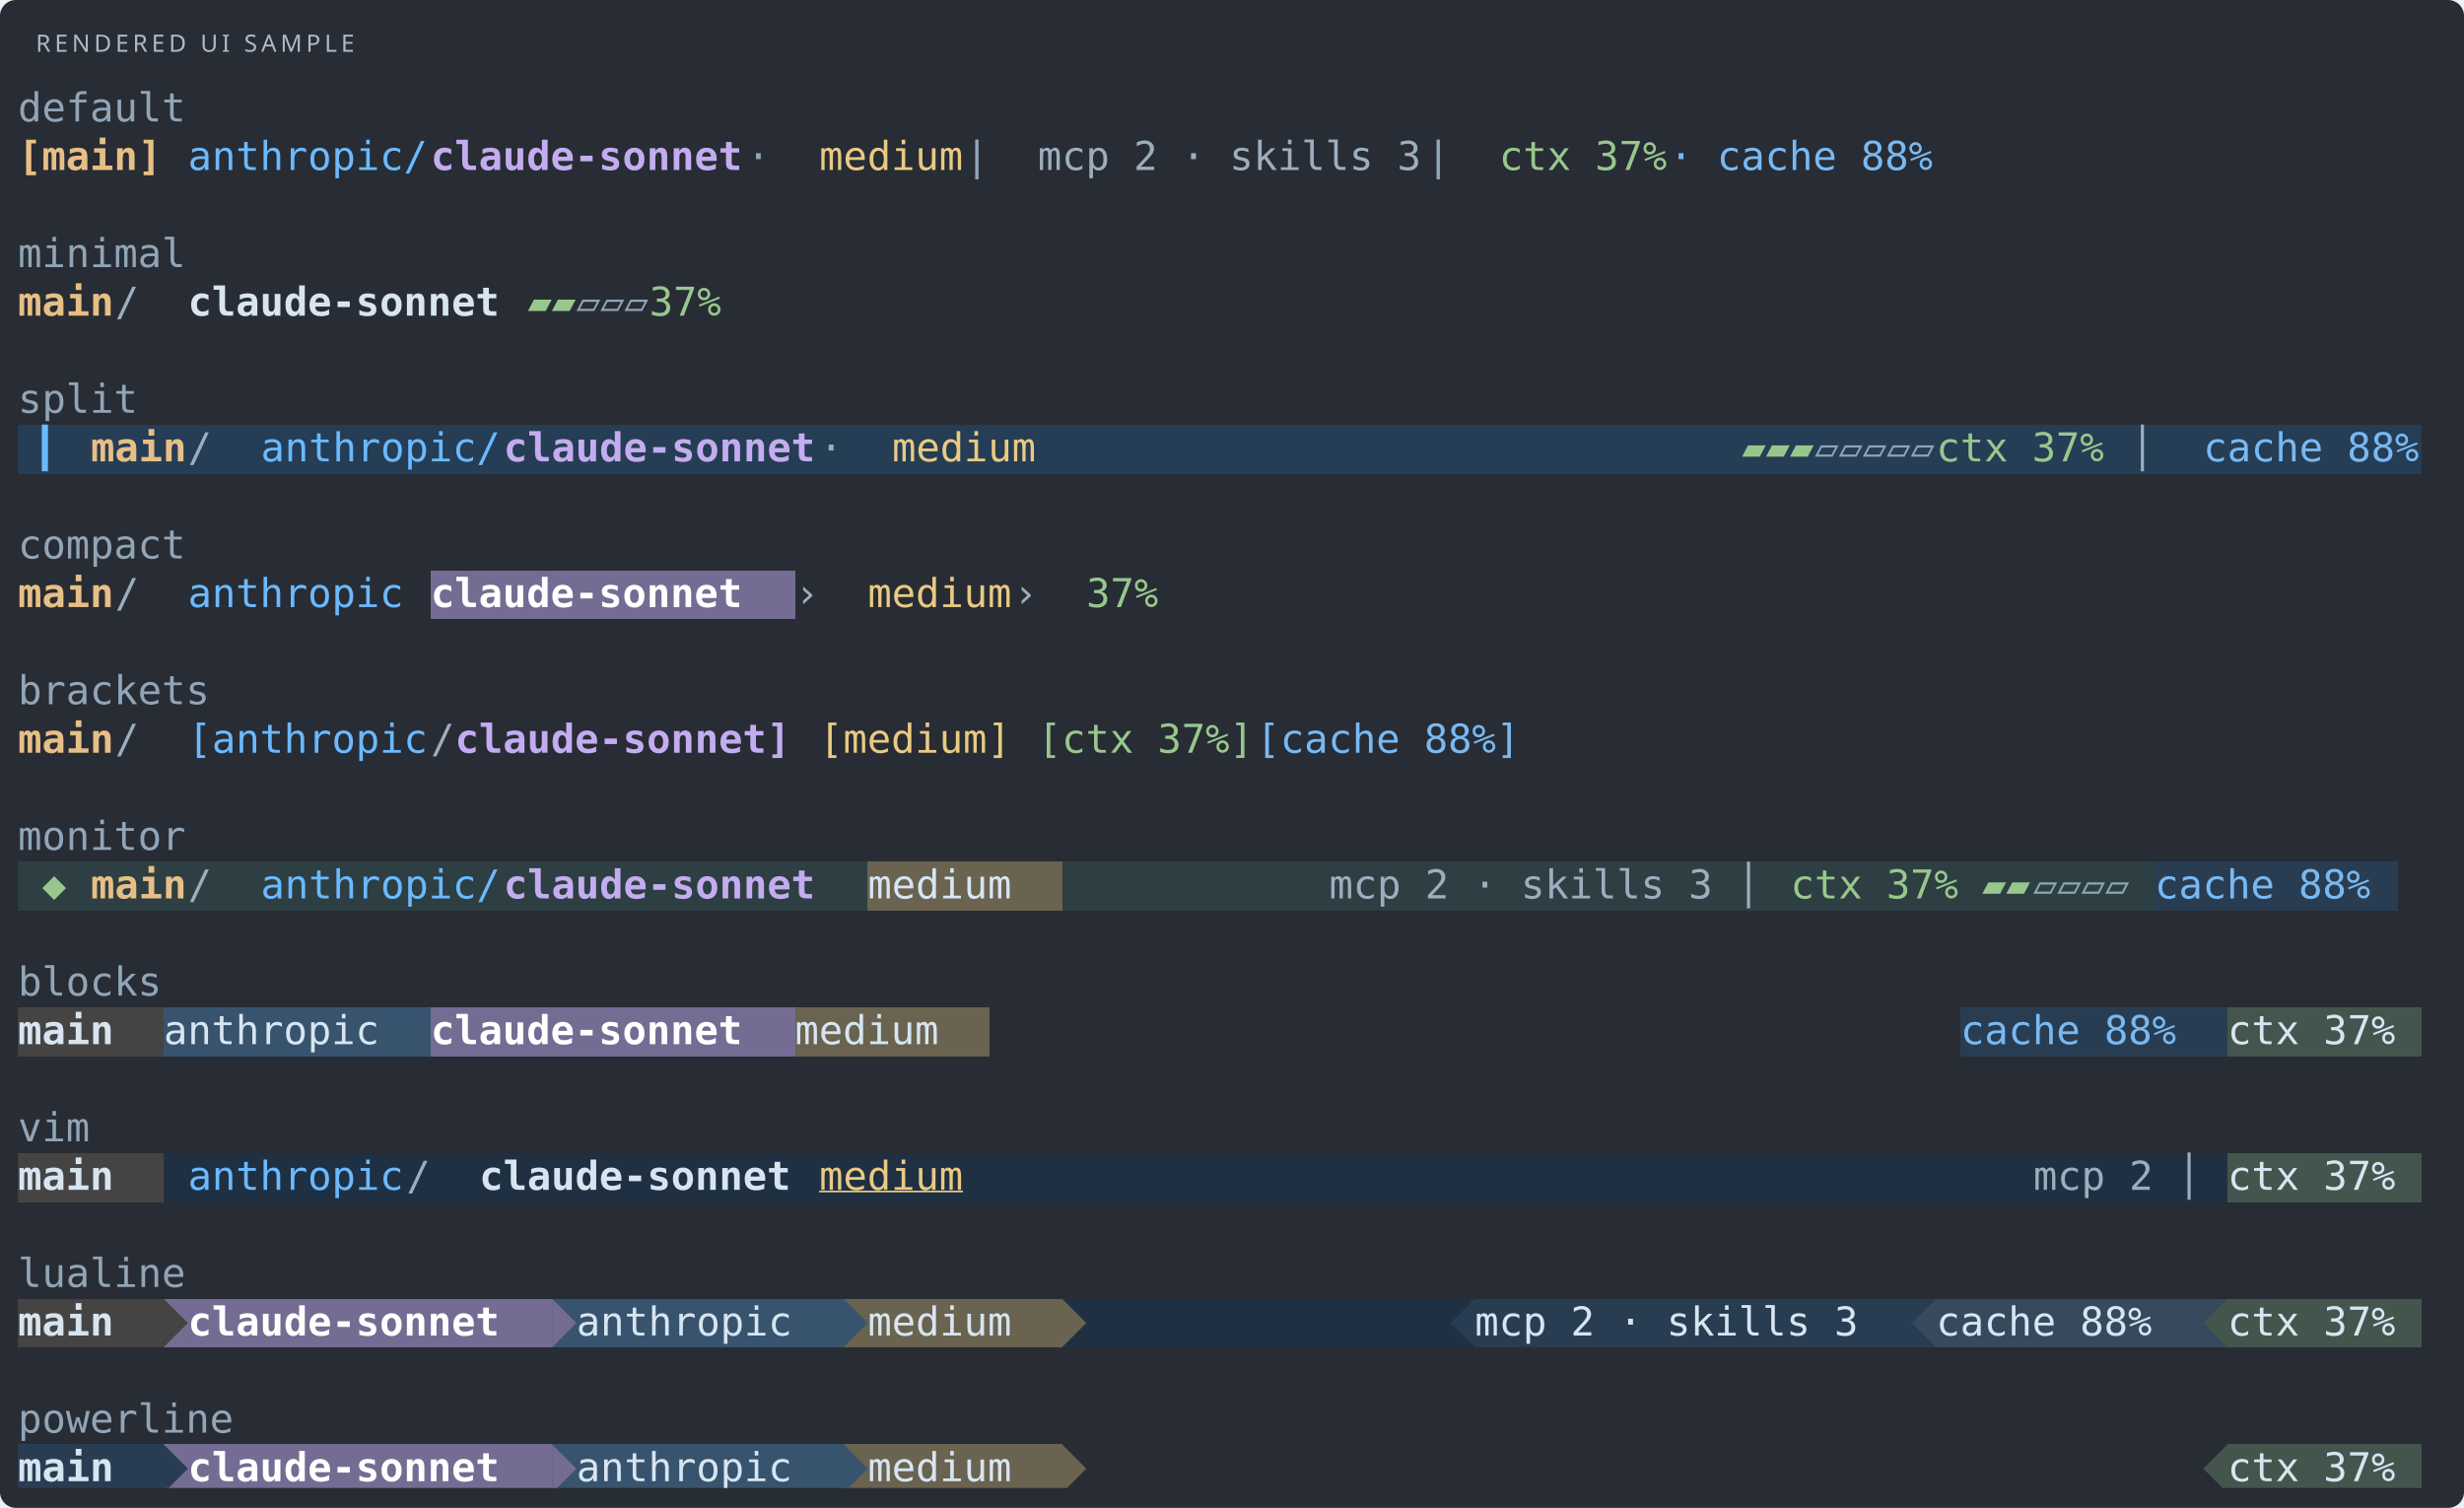
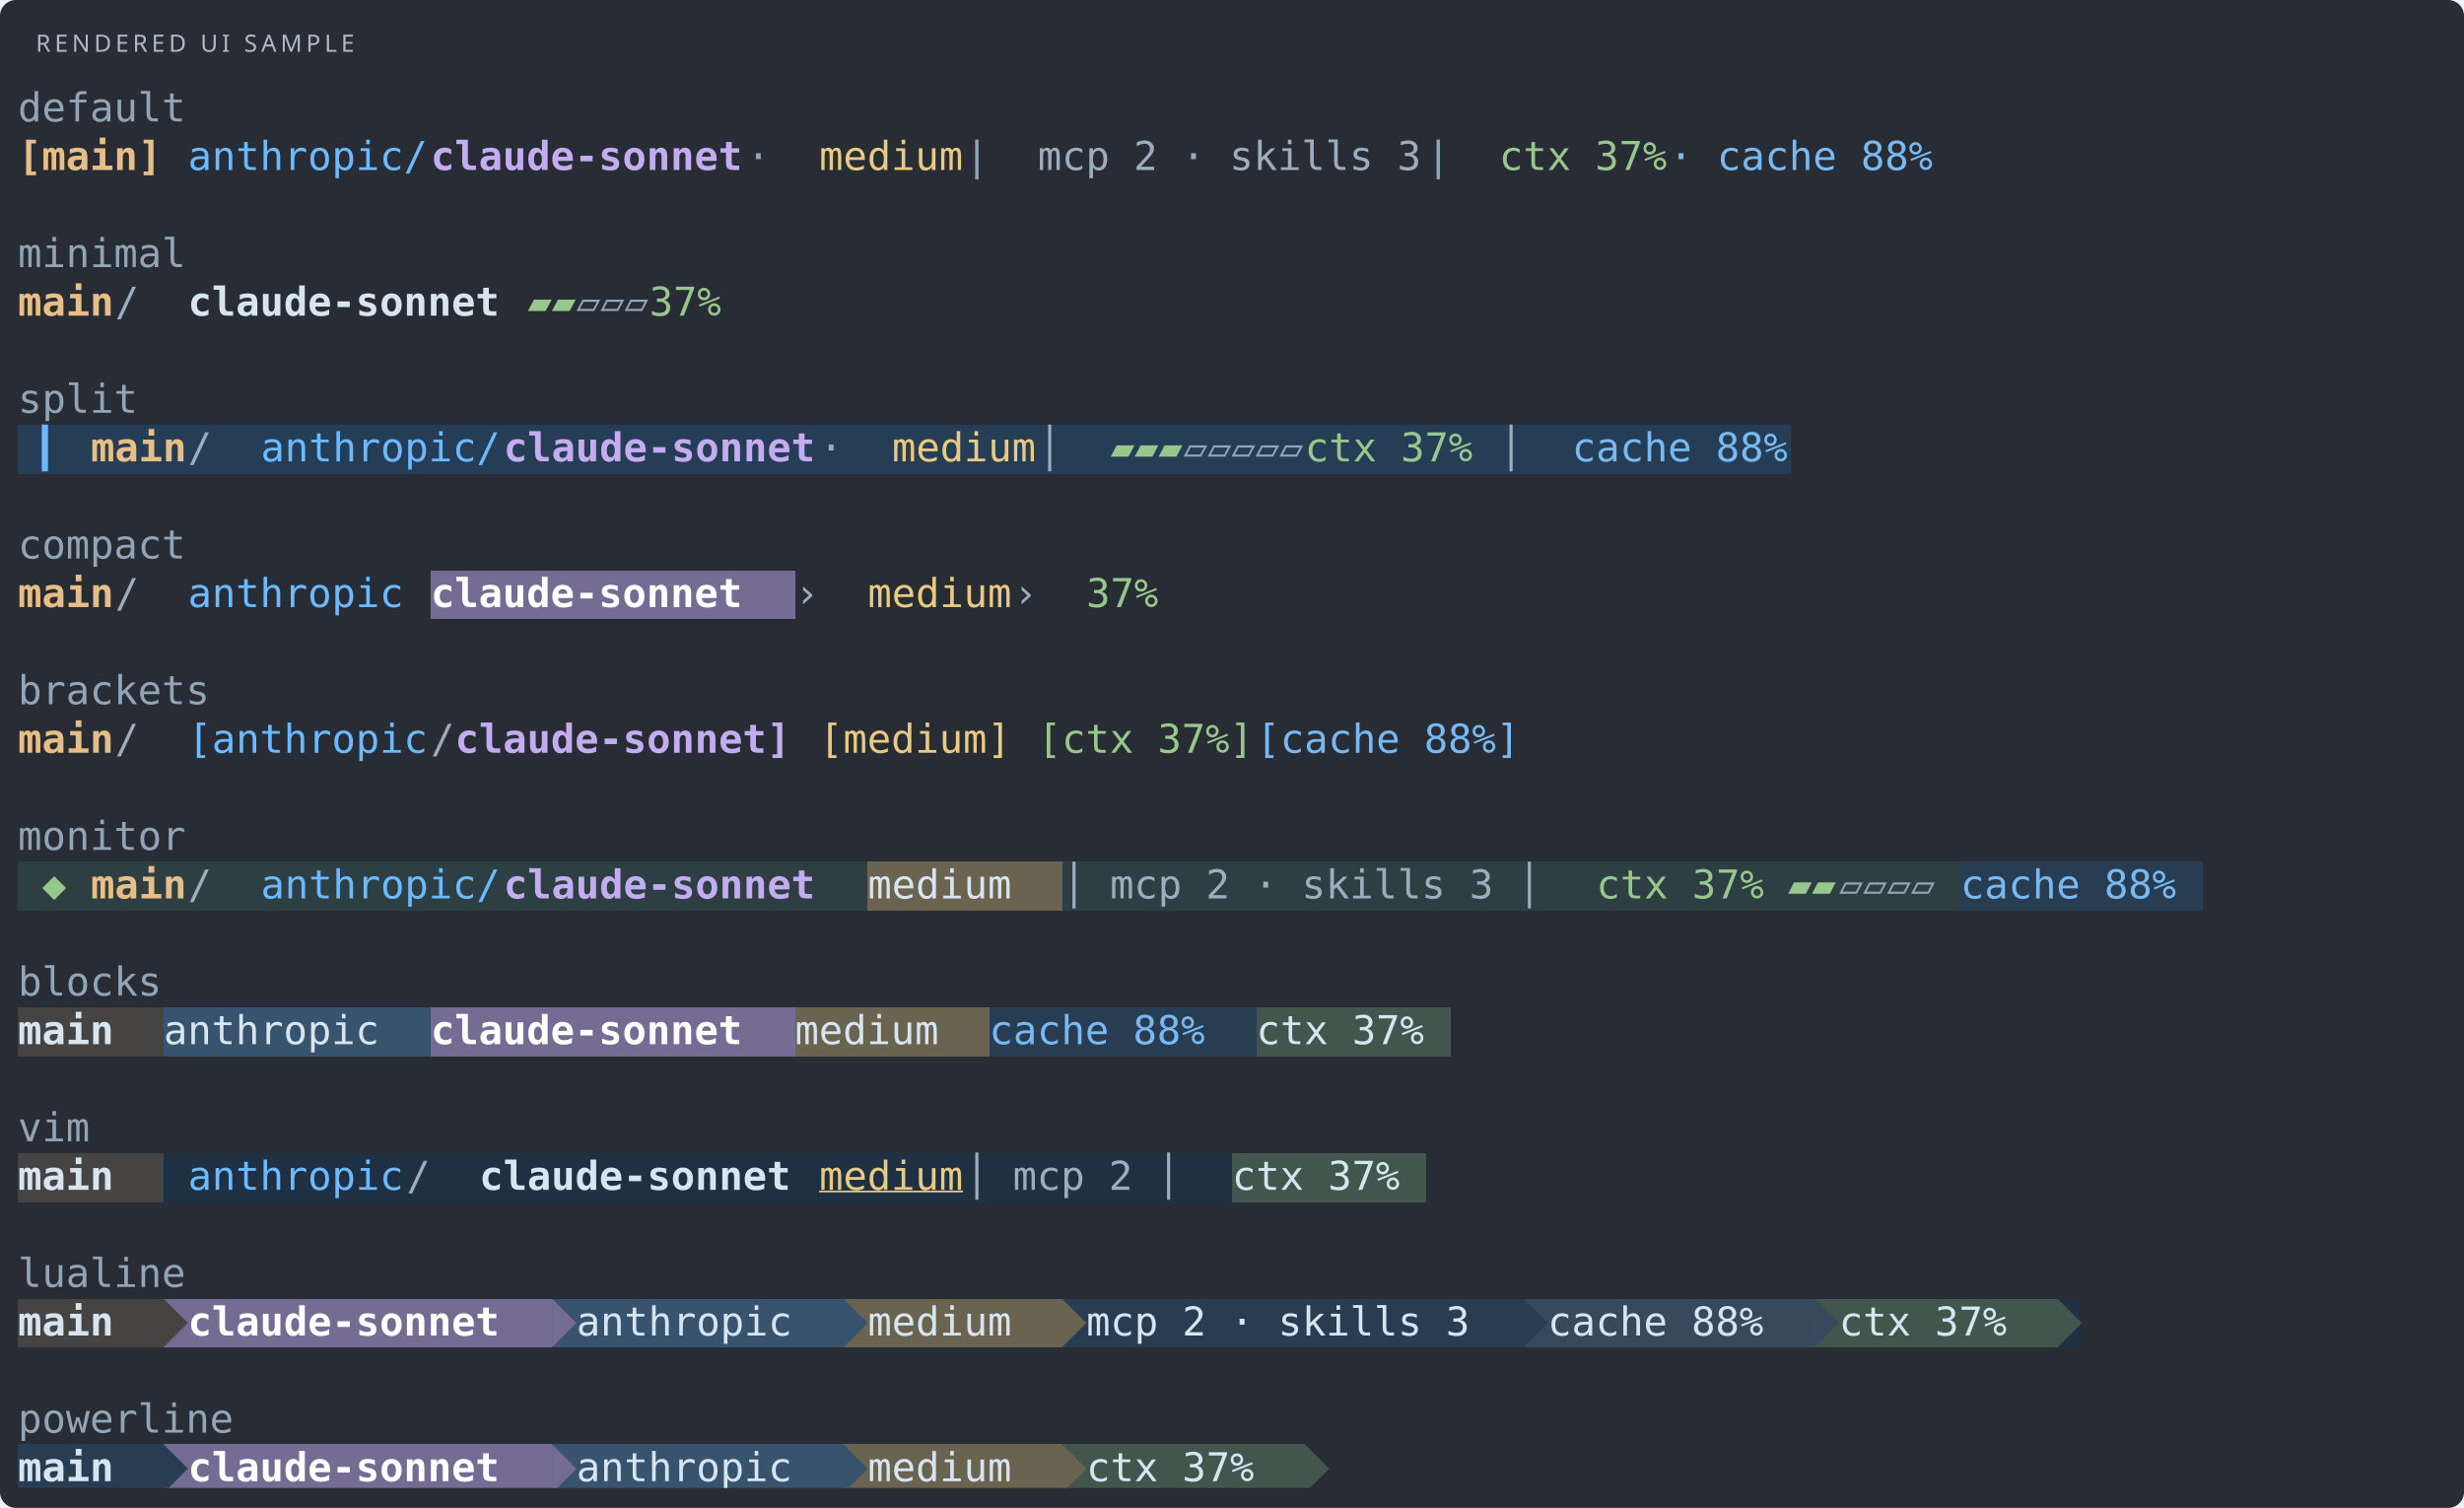
<svg xmlns="http://www.w3.org/2000/svg" viewBox="0 0 1238 757.6">
  <style>
.appearance-statusbars-matrix {font-family:monospace;font-size:20px;line-height:24.4px}
.appearance-statusbars-r1 { fill: #91a5b7 }
.appearance-statusbars-r2 { fill: #abb2bf }
.appearance-statusbars-r3 { fill: #e7bf86;font-weight: bold }
.appearance-statusbars-r4 { fill: #6bb9ff }
.appearance-statusbars-r5 { fill: #c4acf0;font-weight: bold }
.appearance-statusbars-r6 { fill: #e8ca83 }
.appearance-statusbars-r7 { fill: #9caebe }
.appearance-statusbars-r8 { fill: #98c78d }
.appearance-statusbars-r9 { fill: #79b9f2 }
.appearance-statusbars-r10 { fill: #d7e5f1;font-weight: bold }
.appearance-statusbars-r11 { fill: #d7e5f1 }
.appearance-statusbars-r12 { fill: #ffffff;font-weight: bold }
.appearance-statusbars-r13 { fill: #e8ca83;text-decoration: underline; }
.appearance-statusbars-r14 { fill: #454443 }
.appearance-statusbars-r15 { fill: #746c92 }
.appearance-statusbars-r16 { fill: #38536e }
.appearance-statusbars-r17 { fill: #696350 }
.appearance-statusbars-r18 { fill: #293d52 }
.appearance-statusbars-r19 { fill: #36495d }
.appearance-statusbars-r20 { fill: #43554d }
</style>
  <defs>
    <clipPath id="appearance-statusbars-clip-terminal">
      <rect width="1219.0" height="706.6" />
    </clipPath>
    <clipPath id="appearance-statusbars-line-0">
      <rect x="0" y="1.5" width="1220" height="24.65" />
    </clipPath>
    <clipPath id="appearance-statusbars-line-1">
      <rect x="0" y="25.9" width="1220" height="24.65" />
    </clipPath>
    <clipPath id="appearance-statusbars-line-2">
      <rect x="0" y="50.3" width="1220" height="24.65" />
    </clipPath>
    <clipPath id="appearance-statusbars-line-3">
      <rect x="0" y="74.7" width="1220" height="24.65" />
    </clipPath>
    <clipPath id="appearance-statusbars-line-4">
      <rect x="0" y="99.1" width="1220" height="24.65" />
    </clipPath>
    <clipPath id="appearance-statusbars-line-5">
      <rect x="0" y="123.5" width="1220" height="24.65" />
    </clipPath>
    <clipPath id="appearance-statusbars-line-6">
      <rect x="0" y="147.9" width="1220" height="24.65" />
    </clipPath>
    <clipPath id="appearance-statusbars-line-7">
      <rect x="0" y="172.3" width="1220" height="24.65" />
    </clipPath>
    <clipPath id="appearance-statusbars-line-8">
      <rect x="0" y="196.7" width="1220" height="24.65" />
    </clipPath>
    <clipPath id="appearance-statusbars-line-9">
      <rect x="0" y="221.1" width="1220" height="24.65" />
    </clipPath>
    <clipPath id="appearance-statusbars-line-10">
      <rect x="0" y="245.5" width="1220" height="24.65" />
    </clipPath>
    <clipPath id="appearance-statusbars-line-11">
      <rect x="0" y="269.9" width="1220" height="24.65" />
    </clipPath>
    <clipPath id="appearance-statusbars-line-12">
      <rect x="0" y="294.3" width="1220" height="24.65" />
    </clipPath>
    <clipPath id="appearance-statusbars-line-13">
      <rect x="0" y="318.7" width="1220" height="24.65" />
    </clipPath>
    <clipPath id="appearance-statusbars-line-14">
      <rect x="0" y="343.1" width="1220" height="24.65" />
    </clipPath>
    <clipPath id="appearance-statusbars-line-15">
      <rect x="0" y="367.5" width="1220" height="24.65" />
    </clipPath>
    <clipPath id="appearance-statusbars-line-16">
      <rect x="0" y="391.9" width="1220" height="24.65" />
    </clipPath>
    <clipPath id="appearance-statusbars-line-17">
      <rect x="0" y="416.3" width="1220" height="24.65" />
    </clipPath>
    <clipPath id="appearance-statusbars-line-18">
      <rect x="0" y="440.7" width="1220" height="24.65" />
    </clipPath>
    <clipPath id="appearance-statusbars-line-19">
      <rect x="0" y="465.1" width="1220" height="24.65" />
    </clipPath>
    <clipPath id="appearance-statusbars-line-20">
      <rect x="0" y="489.5" width="1220" height="24.65" />
    </clipPath>
    <clipPath id="appearance-statusbars-line-21">
      <rect x="0" y="513.9" width="1220" height="24.65" />
    </clipPath>
    <clipPath id="appearance-statusbars-line-22">
      <rect x="0" y="538.3" width="1220" height="24.65" />
    </clipPath>
    <clipPath id="appearance-statusbars-line-23">
      <rect x="0" y="562.7" width="1220" height="24.65" />
    </clipPath>
    <clipPath id="appearance-statusbars-line-24">
      <rect x="0" y="587.1" width="1220" height="24.65" />
    </clipPath>
    <clipPath id="appearance-statusbars-line-25">
      <rect x="0" y="611.5" width="1220" height="24.65" />
    </clipPath>
    <clipPath id="appearance-statusbars-line-26">
      <rect x="0" y="635.9" width="1220" height="24.65" />
    </clipPath>
    <clipPath id="appearance-statusbars-line-27">
      <rect x="0" y="660.3" width="1220" height="24.65" />
    </clipPath>
  </defs>
  <rect width="1238" height="757.6" rx="8" fill="#282c34" />
  <text x="18" y="26" fill="#aebac9" font-family="sans-serif" font-size="12" letter-spacing="2">RENDERED UI SAMPLE</text>
  <g transform="translate(9, 41)" clip-path="url(#appearance-statusbars-clip-terminal)">
    <rect fill="#253d55" x="0" y="172.3" width="12.2" height="24.65" shape-rendering="crispEdges" />
    <rect fill="#253d55" x="12.2" y="172.3" width="24.4" height="24.65" shape-rendering="crispEdges" />
    <rect fill="#253d55" x="36.6" y="172.3" width="48.8" height="24.65" shape-rendering="crispEdges" />
    <rect fill="#253d55" x="85.4" y="172.3" width="36.6" height="24.65" shape-rendering="crispEdges" />
    <rect fill="#253d55" x="122" y="172.3" width="122" height="24.65" shape-rendering="crispEdges" />
    <rect fill="#253d55" x="244" y="172.3" width="158.6" height="24.65" shape-rendering="crispEdges" />
    <rect fill="#253d55" x="402.6" y="172.3" width="36.6" height="24.65" shape-rendering="crispEdges" />
    <rect fill="#253d55" x="439.2" y="172.3" width="73.2" height="24.65" shape-rendering="crispEdges" />
-     <rect fill="#253d55" x="512.4" y="172.3" width="353.8" height="24.65" shape-rendering="crispEdges" />
-     <rect fill="#253d55" x="866.2" y="172.3" width="36.6" height="24.65" shape-rendering="crispEdges" />
-     <rect fill="#253d55" x="902.8" y="172.3" width="61" height="24.65" shape-rendering="crispEdges" />
-     <rect fill="#253d55" x="963.8" y="172.3" width="97.6" height="24.65" shape-rendering="crispEdges" />
-     <rect fill="#253d55" x="1061.4" y="172.3" width="36.6" height="24.65" shape-rendering="crispEdges" />
-     <rect fill="#253d55" x="1098" y="172.3" width="109.8" height="24.65" shape-rendering="crispEdges" />
+     <rect fill="#253d55" x="512.4" y="172.3" width="36.6" height="24.65" shape-rendering="crispEdges" />
+     <rect fill="#253d55" x="549" y="172.3" width="36.6" height="24.65" shape-rendering="crispEdges" />
+     <rect fill="#253d55" x="585.6" y="172.3" width="61" height="24.65" shape-rendering="crispEdges" />
+     <rect fill="#253d55" x="646.6" y="172.3" width="97.6" height="24.65" shape-rendering="crispEdges" />
+     <rect fill="#253d55" x="744.2" y="172.3" width="36.6" height="24.65" shape-rendering="crispEdges" />
+     <rect fill="#253d55" x="780.8" y="172.3" width="109.8" height="24.65" shape-rendering="crispEdges" />
    <rect fill="#746c92" x="207.4" y="245.5" width="183" height="24.65" shape-rendering="crispEdges" />
    <rect fill="#2d3f42" x="0" y="391.9" width="12.2" height="24.65" shape-rendering="crispEdges" />
    <rect fill="#2d3f42" x="12.2" y="391.9" width="24.4" height="24.65" shape-rendering="crispEdges" />
    <rect fill="#2d3f42" x="36.6" y="391.9" width="48.8" height="24.65" shape-rendering="crispEdges" />
    <rect fill="#2d3f42" x="85.4" y="391.9" width="36.6" height="24.65" shape-rendering="crispEdges" />
    <rect fill="#2d3f42" x="122" y="391.9" width="122" height="24.65" shape-rendering="crispEdges" />
    <rect fill="#2d3f42" x="244" y="391.9" width="158.6" height="24.65" shape-rendering="crispEdges" />
    <rect fill="#2d3f42" x="402.6" y="391.9" width="24.4" height="24.65" shape-rendering="crispEdges" />
    <rect fill="#696350" x="427" y="391.9" width="97.6" height="24.65" shape-rendering="crispEdges" />
-     <rect fill="#2d3f42" x="524.6" y="391.9" width="134.2" height="24.65" shape-rendering="crispEdges" />
-     <rect fill="#2d3f42" x="658.8" y="391.9" width="231.8" height="24.65" shape-rendering="crispEdges" />
-     <rect fill="#2d3f42" x="890.6" y="391.9" width="122" height="24.65" shape-rendering="crispEdges" />
-     <rect fill="#2d3f42" x="1012.6" y="391.9" width="48.8" height="24.65" shape-rendering="crispEdges" />
-     <rect fill="#2d3f42" x="1061.4" y="391.9" width="12.2" height="24.65" shape-rendering="crispEdges" />
-     <rect fill="#293d52" x="1073.6" y="391.9" width="122" height="24.65" shape-rendering="crispEdges" />
+     <rect fill="#2d3f42" x="524.6" y="391.9" width="268.4" height="24.65" shape-rendering="crispEdges" />
+     <rect fill="#2d3f42" x="793" y="391.9" width="122" height="24.65" shape-rendering="crispEdges" />
+     <rect fill="#2d3f42" x="915" y="391.9" width="48.8" height="24.65" shape-rendering="crispEdges" />
+     <rect fill="#2d3f42" x="963.8" y="391.9" width="12.2" height="24.65" shape-rendering="crispEdges" />
+     <rect fill="#293d52" x="976" y="391.9" width="122" height="24.65" shape-rendering="crispEdges" />
    <rect fill="#454443" x="0" y="465.1" width="73.2" height="24.65" shape-rendering="crispEdges" />
    <rect fill="#38536e" x="73.2" y="465.1" width="134.2" height="24.65" shape-rendering="crispEdges" />
    <rect fill="#746c92" x="207.4" y="465.1" width="183" height="24.65" shape-rendering="crispEdges" />
    <rect fill="#696350" x="390.4" y="465.1" width="97.6" height="24.65" shape-rendering="crispEdges" />
-     <rect fill="#293d52" x="976" y="465.1" width="134.2" height="24.65" shape-rendering="crispEdges" />
-     <rect fill="#43554d" x="1110.2" y="465.1" width="97.6" height="24.65" shape-rendering="crispEdges" />
+     <rect fill="#293d52" x="488" y="465.1" width="134.2" height="24.65" shape-rendering="crispEdges" />
+     <rect fill="#43554d" x="622.2" y="465.1" width="97.6" height="24.65" shape-rendering="crispEdges" />
    <rect fill="#454443" x="0" y="538.3" width="73.2" height="24.65" shape-rendering="crispEdges" />
    <rect fill="#1f3042" x="73.2" y="538.3" width="12.2" height="24.65" shape-rendering="crispEdges" />
    <rect fill="#1f3042" x="85.4" y="538.3" width="109.8" height="24.65" shape-rendering="crispEdges" />
    <rect fill="#1f3042" x="195.2" y="538.3" width="36.6" height="24.65" shape-rendering="crispEdges" />
    <rect fill="#1f3042" x="231.8" y="538.3" width="158.6" height="24.65" shape-rendering="crispEdges" />
    <rect fill="#1f3042" x="390.4" y="538.3" width="12.2" height="24.65" shape-rendering="crispEdges" />
    <rect fill="#1f3042" x="402.6" y="538.3" width="73.2" height="24.65" shape-rendering="crispEdges" />
-     <rect fill="#1f3042" x="475.8" y="538.3" width="536.8" height="24.65" shape-rendering="crispEdges" />
-     <rect fill="#1f3042" x="1012.6" y="538.3" width="97.6" height="24.65" shape-rendering="crispEdges" />
-     <rect fill="#43554d" x="1110.2" y="538.3" width="97.6" height="24.65" shape-rendering="crispEdges" />
+     <rect fill="#1f3042" x="475.8" y="538.3" width="134.2" height="24.65" shape-rendering="crispEdges" />
+     <rect fill="#43554d" x="610" y="538.3" width="97.6" height="24.65" shape-rendering="crispEdges" />
    <rect fill="#454443" x="0" y="611.5" width="73.2" height="24.65" shape-rendering="crispEdges" />
    <rect fill="#746c92" x="73.2" y="611.5" width="12.2" height="24.65" shape-rendering="crispEdges" />
    <rect fill="#746c92" x="85.4" y="611.5" width="183" height="24.65" shape-rendering="crispEdges" />
    <rect fill="#38536e" x="268.4" y="611.5" width="12.2" height="24.65" shape-rendering="crispEdges" />
    <rect fill="#38536e" x="280.6" y="611.5" width="134.2" height="24.65" shape-rendering="crispEdges" />
    <rect fill="#696350" x="414.8" y="611.5" width="12.2" height="24.65" shape-rendering="crispEdges" />
    <rect fill="#696350" x="427" y="611.5" width="97.6" height="24.65" shape-rendering="crispEdges" />
-     <rect fill="#1f3042" x="524.6" y="611.5" width="12.2" height="24.65" shape-rendering="crispEdges" />
-     <rect fill="#1f3042" x="536.8" y="611.5" width="183" height="24.65" shape-rendering="crispEdges" />
-     <rect fill="#1f3042" x="719.8" y="611.5" width="12.2" height="24.65" shape-rendering="crispEdges" />
-     <rect fill="#293d52" x="732" y="611.5" width="219.6" height="24.65" shape-rendering="crispEdges" />
-     <rect fill="#293d52" x="951.6" y="611.5" width="12.2" height="24.65" shape-rendering="crispEdges" />
-     <rect fill="#36495d" x="963.8" y="611.5" width="134.2" height="24.65" shape-rendering="crispEdges" />
-     <rect fill="#36495d" x="1098" y="611.5" width="12.2" height="24.65" shape-rendering="crispEdges" />
-     <rect fill="#43554d" x="1110.2" y="611.5" width="97.6" height="24.65" shape-rendering="crispEdges" />
+     <rect fill="#293d52" x="524.6" y="611.5" width="12.2" height="24.65" shape-rendering="crispEdges" />
+     <rect fill="#293d52" x="536.8" y="611.5" width="219.6" height="24.65" shape-rendering="crispEdges" />
+     <rect fill="#36495d" x="756.4" y="611.5" width="12.2" height="24.65" shape-rendering="crispEdges" />
+     <rect fill="#36495d" x="768.6" y="611.5" width="134.2" height="24.65" shape-rendering="crispEdges" />
+     <rect fill="#43554d" x="902.8" y="611.5" width="12.2" height="24.65" shape-rendering="crispEdges" />
+     <rect fill="#43554d" x="915" y="611.5" width="109.8" height="24.65" shape-rendering="crispEdges" />
+     <rect fill="#1f3042" x="1024.8" y="611.5" width="12.2" height="24.65" shape-rendering="crispEdges" />
    <rect fill="#293d52" x="0" y="684.7" width="73.2" height="24.65" shape-rendering="crispEdges" />
    <rect fill="#746c92" x="73.2" y="684.7" width="12.2" height="24.65" shape-rendering="crispEdges" />
    <rect fill="#746c92" x="85.4" y="684.7" width="183" height="24.65" shape-rendering="crispEdges" />
    <rect fill="#38536e" x="268.4" y="684.7" width="12.2" height="24.65" shape-rendering="crispEdges" />
    <rect fill="#38536e" x="280.6" y="684.7" width="134.2" height="24.65" shape-rendering="crispEdges" />
    <rect fill="#696350" x="414.8" y="684.7" width="12.2" height="24.65" shape-rendering="crispEdges" />
    <rect fill="#696350" x="427" y="684.7" width="97.6" height="24.65" shape-rendering="crispEdges" />
-     <rect fill="#43554d" x="1110.2" y="684.7" width="97.6" height="24.65" shape-rendering="crispEdges" />
+     <rect fill="#43554d" x="524.6" y="684.7" width="12.2" height="24.65" shape-rendering="crispEdges" />
+     <rect fill="#43554d" x="536.8" y="684.7" width="109.8" height="24.65" shape-rendering="crispEdges" />
    <g class="appearance-statusbars-matrix">
      <text class="appearance-statusbars-r1" x="0" y="20" textLength="85.4" clip-path="url(#appearance-statusbars-line-0)">default</text>
      <text class="appearance-statusbars-r2" x="1220" y="20" textLength="12.2" clip-path="url(#appearance-statusbars-line-0)">
</text>
      <text class="appearance-statusbars-r3" x="0" y="44.4" textLength="85.4" clip-path="url(#appearance-statusbars-line-1)">[main] </text>
      <text class="appearance-statusbars-r4" x="85.4" y="44.4" textLength="122" clip-path="url(#appearance-statusbars-line-1)">anthropic/</text>
      <text class="appearance-statusbars-r5" x="207.4" y="44.4" textLength="158.6" clip-path="url(#appearance-statusbars-line-1)">claude-sonnet</text>
      <text class="appearance-statusbars-r1" x="366" y="44.4" textLength="36.6" clip-path="url(#appearance-statusbars-line-1)"> · </text>
      <text class="appearance-statusbars-r6" x="402.6" y="44.4" textLength="73.2" clip-path="url(#appearance-statusbars-line-1)">medium</text>
      <text class="appearance-statusbars-r1" x="475.8" y="44.4" textLength="36.6" clip-path="url(#appearance-statusbars-line-1)"> | </text>
      <text class="appearance-statusbars-r7" x="512.4" y="44.4" textLength="195.2" clip-path="url(#appearance-statusbars-line-1)">mcp 2 · skills 3</text>
      <text class="appearance-statusbars-r1" x="707.6" y="44.4" textLength="36.6" clip-path="url(#appearance-statusbars-line-1)"> | </text>
      <text class="appearance-statusbars-r8" x="744.2" y="44.4" textLength="85.4" clip-path="url(#appearance-statusbars-line-1)">ctx 37%</text>
      <text class="appearance-statusbars-r9" x="829.6" y="44.4" textLength="146.4" clip-path="url(#appearance-statusbars-line-1)"> · cache 88%</text>
      <text class="appearance-statusbars-r2" x="1220" y="44.4" textLength="12.2" clip-path="url(#appearance-statusbars-line-1)">
</text>
      <text class="appearance-statusbars-r2" x="1220" y="68.8" textLength="12.2" clip-path="url(#appearance-statusbars-line-2)">
</text>
      <text class="appearance-statusbars-r1" x="0" y="93.2" textLength="85.4" clip-path="url(#appearance-statusbars-line-3)">minimal</text>
      <text class="appearance-statusbars-r2" x="1220" y="93.2" textLength="12.2" clip-path="url(#appearance-statusbars-line-3)">
</text>
      <text class="appearance-statusbars-r3" x="0" y="117.6" textLength="48.8" clip-path="url(#appearance-statusbars-line-4)">main</text>
      <text class="appearance-statusbars-r7" x="48.8" y="117.6" textLength="36.6" clip-path="url(#appearance-statusbars-line-4)"> / </text>
      <text class="appearance-statusbars-r10" x="85.4" y="117.6" textLength="158.6" clip-path="url(#appearance-statusbars-line-4)">claude-sonnet</text>
      <text class="appearance-statusbars-r8" x="256.2" y="117.6" textLength="24.4" clip-path="url(#appearance-statusbars-line-4)">▰▰</text>
      <text class="appearance-statusbars-r1" x="280.6" y="117.6" textLength="36.6" clip-path="url(#appearance-statusbars-line-4)">▱▱▱</text>
      <text class="appearance-statusbars-r8" x="317.2" y="117.6" textLength="48.8" clip-path="url(#appearance-statusbars-line-4)"> 37%</text>
      <text class="appearance-statusbars-r2" x="1220" y="117.6" textLength="12.2" clip-path="url(#appearance-statusbars-line-4)">
</text>
      <text class="appearance-statusbars-r2" x="1220" y="142" textLength="12.2" clip-path="url(#appearance-statusbars-line-5)">
</text>
      <text class="appearance-statusbars-r1" x="0" y="166.4" textLength="61" clip-path="url(#appearance-statusbars-line-6)">split</text>
      <text class="appearance-statusbars-r2" x="1220" y="166.4" textLength="12.2" clip-path="url(#appearance-statusbars-line-6)">
</text>
      <text class="appearance-statusbars-r4" x="12.2" y="190.8" textLength="24.4" clip-path="url(#appearance-statusbars-line-7)">▎ </text>
      <text class="appearance-statusbars-r3" x="36.6" y="190.8" textLength="48.8" clip-path="url(#appearance-statusbars-line-7)">main</text>
      <text class="appearance-statusbars-r7" x="85.4" y="190.8" textLength="36.6" clip-path="url(#appearance-statusbars-line-7)"> / </text>
      <text class="appearance-statusbars-r4" x="122" y="190.8" textLength="122" clip-path="url(#appearance-statusbars-line-7)">anthropic/</text>
      <text class="appearance-statusbars-r5" x="244" y="190.8" textLength="158.6" clip-path="url(#appearance-statusbars-line-7)">claude-sonnet</text>
      <text class="appearance-statusbars-r7" x="402.6" y="190.8" textLength="36.6" clip-path="url(#appearance-statusbars-line-7)"> · </text>
      <text class="appearance-statusbars-r6" x="439.2" y="190.8" textLength="73.2" clip-path="url(#appearance-statusbars-line-7)">medium</text>
-       <text class="appearance-statusbars-r8" x="866.2" y="190.8" textLength="36.6" clip-path="url(#appearance-statusbars-line-7)">▰▰▰</text>
-       <text class="appearance-statusbars-r1" x="902.8" y="190.8" textLength="61" clip-path="url(#appearance-statusbars-line-7)">▱▱▱▱▱</text>
-       <text class="appearance-statusbars-r8" x="963.8" y="190.8" textLength="97.6" clip-path="url(#appearance-statusbars-line-7)"> ctx 37%</text>
-       <text class="appearance-statusbars-r7" x="1061.4" y="190.8" textLength="36.6" clip-path="url(#appearance-statusbars-line-7)"> │ </text>
-       <text class="appearance-statusbars-r9" x="1098" y="190.8" textLength="109.8" clip-path="url(#appearance-statusbars-line-7)">cache 88%</text>
+       <text class="appearance-statusbars-r7" x="512.4" y="190.8" textLength="36.6" clip-path="url(#appearance-statusbars-line-7)"> │ </text>
+       <text class="appearance-statusbars-r8" x="549" y="190.8" textLength="36.6" clip-path="url(#appearance-statusbars-line-7)">▰▰▰</text>
+       <text class="appearance-statusbars-r1" x="585.6" y="190.8" textLength="61" clip-path="url(#appearance-statusbars-line-7)">▱▱▱▱▱</text>
+       <text class="appearance-statusbars-r8" x="646.6" y="190.8" textLength="97.6" clip-path="url(#appearance-statusbars-line-7)"> ctx 37%</text>
+       <text class="appearance-statusbars-r7" x="744.2" y="190.8" textLength="36.6" clip-path="url(#appearance-statusbars-line-7)"> │ </text>
+       <text class="appearance-statusbars-r9" x="780.8" y="190.8" textLength="109.8" clip-path="url(#appearance-statusbars-line-7)">cache 88%</text>
      <text class="appearance-statusbars-r2" x="1220" y="190.8" textLength="12.2" clip-path="url(#appearance-statusbars-line-7)">
</text>
      <text class="appearance-statusbars-r2" x="1220" y="215.2" textLength="12.2" clip-path="url(#appearance-statusbars-line-8)">
</text>
      <text class="appearance-statusbars-r1" x="0" y="239.6" textLength="85.4" clip-path="url(#appearance-statusbars-line-9)">compact</text>
      <text class="appearance-statusbars-r2" x="1220" y="239.6" textLength="12.2" clip-path="url(#appearance-statusbars-line-9)">
</text>
      <text class="appearance-statusbars-r3" x="0" y="264" textLength="48.8" clip-path="url(#appearance-statusbars-line-10)">main</text>
      <text class="appearance-statusbars-r7" x="48.8" y="264" textLength="36.6" clip-path="url(#appearance-statusbars-line-10)"> / </text>
      <text class="appearance-statusbars-r4" x="85.4" y="264" textLength="122" clip-path="url(#appearance-statusbars-line-10)">anthropic </text>
      <text class="appearance-statusbars-r12" x="207.4" y="264" textLength="183" clip-path="url(#appearance-statusbars-line-10)"> claude-sonnet </text>
      <text class="appearance-statusbars-r7" x="390.4" y="264" textLength="36.6" clip-path="url(#appearance-statusbars-line-10)"> › </text>
      <text class="appearance-statusbars-r6" x="427" y="264" textLength="73.2" clip-path="url(#appearance-statusbars-line-10)">medium</text>
      <text class="appearance-statusbars-r7" x="500.2" y="264" textLength="36.6" clip-path="url(#appearance-statusbars-line-10)"> › </text>
      <text class="appearance-statusbars-r8" x="536.8" y="264" textLength="36.6" clip-path="url(#appearance-statusbars-line-10)">37%</text>
      <text class="appearance-statusbars-r2" x="1220" y="264" textLength="12.2" clip-path="url(#appearance-statusbars-line-10)">
</text>
      <text class="appearance-statusbars-r2" x="1220" y="288.4" textLength="12.2" clip-path="url(#appearance-statusbars-line-11)">
</text>
      <text class="appearance-statusbars-r1" x="0" y="312.8" textLength="97.6" clip-path="url(#appearance-statusbars-line-12)">brackets</text>
      <text class="appearance-statusbars-r2" x="1220" y="312.8" textLength="12.2" clip-path="url(#appearance-statusbars-line-12)">
</text>
      <text class="appearance-statusbars-r3" x="0" y="337.2" textLength="48.8" clip-path="url(#appearance-statusbars-line-13)">main</text>
      <text class="appearance-statusbars-r7" x="48.8" y="337.2" textLength="36.6" clip-path="url(#appearance-statusbars-line-13)"> / </text>
      <text class="appearance-statusbars-r4" x="85.4" y="337.2" textLength="122" clip-path="url(#appearance-statusbars-line-13)">[anthropic</text>
      <text class="appearance-statusbars-r7" x="207.4" y="337.2" textLength="12.2" clip-path="url(#appearance-statusbars-line-13)">/</text>
      <text class="appearance-statusbars-r5" x="219.6" y="337.2" textLength="170.8" clip-path="url(#appearance-statusbars-line-13)">claude-sonnet]</text>
      <text class="appearance-statusbars-r6" x="402.6" y="337.2" textLength="97.6" clip-path="url(#appearance-statusbars-line-13)">[medium]</text>
      <text class="appearance-statusbars-r8" x="512.4" y="337.2" textLength="109.8" clip-path="url(#appearance-statusbars-line-13)">[ctx 37%]</text>
      <text class="appearance-statusbars-r9" x="622.2" y="337.2" textLength="146.4" clip-path="url(#appearance-statusbars-line-13)"> [cache 88%]</text>
      <text class="appearance-statusbars-r2" x="1220" y="337.2" textLength="12.2" clip-path="url(#appearance-statusbars-line-13)">
</text>
      <text class="appearance-statusbars-r2" x="1220" y="361.6" textLength="12.2" clip-path="url(#appearance-statusbars-line-14)">
</text>
      <text class="appearance-statusbars-r1" x="0" y="386" textLength="85.4" clip-path="url(#appearance-statusbars-line-15)">monitor</text>
      <text class="appearance-statusbars-r2" x="1220" y="386" textLength="12.2" clip-path="url(#appearance-statusbars-line-15)">
</text>
      <text class="appearance-statusbars-r8" x="12.2" y="410.4" textLength="24.4" clip-path="url(#appearance-statusbars-line-16)">◆ </text>
      <text class="appearance-statusbars-r3" x="36.6" y="410.4" textLength="48.8" clip-path="url(#appearance-statusbars-line-16)">main</text>
      <text class="appearance-statusbars-r7" x="85.4" y="410.4" textLength="36.6" clip-path="url(#appearance-statusbars-line-16)"> / </text>
      <text class="appearance-statusbars-r4" x="122" y="410.4" textLength="122" clip-path="url(#appearance-statusbars-line-16)">anthropic/</text>
      <text class="appearance-statusbars-r5" x="244" y="410.4" textLength="158.6" clip-path="url(#appearance-statusbars-line-16)">claude-sonnet</text>
      <text class="appearance-statusbars-r11" x="427" y="410.4" textLength="97.6" clip-path="url(#appearance-statusbars-line-16)"> medium </text>
-       <text class="appearance-statusbars-r7" x="658.8" y="410.4" textLength="231.8" clip-path="url(#appearance-statusbars-line-16)">mcp 2 · skills 3 │ </text>
-       <text class="appearance-statusbars-r8" x="890.6" y="410.4" textLength="122" clip-path="url(#appearance-statusbars-line-16)">ctx 37% ▰▰</text>
-       <text class="appearance-statusbars-r1" x="1012.6" y="410.4" textLength="48.8" clip-path="url(#appearance-statusbars-line-16)">▱▱▱▱</text>
-       <text class="appearance-statusbars-r9" x="1073.6" y="410.4" textLength="122" clip-path="url(#appearance-statusbars-line-16)"> cache 88%</text>
+       <text class="appearance-statusbars-r7" x="524.6" y="410.4" textLength="268.4" clip-path="url(#appearance-statusbars-line-16)"> │ mcp 2 · skills 3 │ </text>
+       <text class="appearance-statusbars-r8" x="793" y="410.4" textLength="122" clip-path="url(#appearance-statusbars-line-16)">ctx 37% ▰▰</text>
+       <text class="appearance-statusbars-r1" x="915" y="410.4" textLength="48.8" clip-path="url(#appearance-statusbars-line-16)">▱▱▱▱</text>
+       <text class="appearance-statusbars-r9" x="976" y="410.4" textLength="122" clip-path="url(#appearance-statusbars-line-16)"> cache 88%</text>
      <text class="appearance-statusbars-r2" x="1220" y="410.4" textLength="12.2" clip-path="url(#appearance-statusbars-line-16)">
</text>
      <text class="appearance-statusbars-r2" x="1220" y="434.8" textLength="12.2" clip-path="url(#appearance-statusbars-line-17)">
</text>
      <text class="appearance-statusbars-r1" x="0" y="459.2" textLength="73.2" clip-path="url(#appearance-statusbars-line-18)">blocks</text>
      <text class="appearance-statusbars-r2" x="1220" y="459.2" textLength="12.2" clip-path="url(#appearance-statusbars-line-18)">
</text>
      <text class="appearance-statusbars-r10" x="0" y="483.6" textLength="73.2" clip-path="url(#appearance-statusbars-line-19)"> main </text>
      <text class="appearance-statusbars-r11" x="73.2" y="483.6" textLength="134.2" clip-path="url(#appearance-statusbars-line-19)"> anthropic </text>
      <text class="appearance-statusbars-r12" x="207.4" y="483.6" textLength="183" clip-path="url(#appearance-statusbars-line-19)"> claude-sonnet </text>
      <text class="appearance-statusbars-r11" x="390.4" y="483.6" textLength="97.6" clip-path="url(#appearance-statusbars-line-19)"> medium </text>
-       <text class="appearance-statusbars-r9" x="976" y="483.6" textLength="134.2" clip-path="url(#appearance-statusbars-line-19)"> cache 88% </text>
-       <text class="appearance-statusbars-r11" x="1110.2" y="483.6" textLength="97.6" clip-path="url(#appearance-statusbars-line-19)"> ctx 37%</text>
+       <text class="appearance-statusbars-r9" x="488" y="483.6" textLength="134.2" clip-path="url(#appearance-statusbars-line-19)"> cache 88% </text>
+       <text class="appearance-statusbars-r11" x="622.2" y="483.6" textLength="97.6" clip-path="url(#appearance-statusbars-line-19)"> ctx 37%</text>
      <text class="appearance-statusbars-r2" x="1220" y="483.6" textLength="12.2" clip-path="url(#appearance-statusbars-line-19)">
</text>
      <text class="appearance-statusbars-r2" x="1220" y="508" textLength="12.2" clip-path="url(#appearance-statusbars-line-20)">
</text>
      <text class="appearance-statusbars-r1" x="0" y="532.4" textLength="36.6" clip-path="url(#appearance-statusbars-line-21)">vim</text>
      <text class="appearance-statusbars-r2" x="1220" y="532.4" textLength="12.2" clip-path="url(#appearance-statusbars-line-21)">
</text>
      <text class="appearance-statusbars-r10" x="0" y="556.8" textLength="73.2" clip-path="url(#appearance-statusbars-line-22)"> main </text>
      <text class="appearance-statusbars-r4" x="85.4" y="556.8" textLength="109.8" clip-path="url(#appearance-statusbars-line-22)">anthropic</text>
      <text class="appearance-statusbars-r7" x="195.2" y="556.8" textLength="36.6" clip-path="url(#appearance-statusbars-line-22)"> / </text>
      <text class="appearance-statusbars-r10" x="231.8" y="556.8" textLength="158.6" clip-path="url(#appearance-statusbars-line-22)">claude-sonnet</text>
      <text class="appearance-statusbars-r13" x="402.6" y="556.8" textLength="73.2" clip-path="url(#appearance-statusbars-line-22)">medium</text>
-       <text class="appearance-statusbars-r7" x="1012.6" y="556.8" textLength="97.6" clip-path="url(#appearance-statusbars-line-22)">mcp 2 │ </text>
-       <text class="appearance-statusbars-r11" x="1110.2" y="556.8" textLength="97.6" clip-path="url(#appearance-statusbars-line-22)"> ctx 37%</text>
+       <text class="appearance-statusbars-r7" x="475.8" y="556.8" textLength="134.2" clip-path="url(#appearance-statusbars-line-22)"> │ mcp 2 │ </text>
+       <text class="appearance-statusbars-r11" x="610" y="556.8" textLength="97.6" clip-path="url(#appearance-statusbars-line-22)"> ctx 37%</text>
      <text class="appearance-statusbars-r2" x="1220" y="556.8" textLength="12.2" clip-path="url(#appearance-statusbars-line-22)">
</text>
      <text class="appearance-statusbars-r2" x="1220" y="581.2" textLength="12.2" clip-path="url(#appearance-statusbars-line-23)">
</text>
      <text class="appearance-statusbars-r1" x="0" y="605.6" textLength="85.4" clip-path="url(#appearance-statusbars-line-24)">lualine</text>
      <text class="appearance-statusbars-r2" x="1220" y="605.6" textLength="12.2" clip-path="url(#appearance-statusbars-line-24)">
</text>
      <text class="appearance-statusbars-r10" x="0" y="630" textLength="73.2" clip-path="url(#appearance-statusbars-line-25)"> main </text>
      <path class="appearance-statusbars-r14" transform="translate(73.2,611.5)" d="M0 0 L12.2 12.2 L0 24.4 Z" />
      <text class="appearance-statusbars-r12" x="85.4" y="630" textLength="183" clip-path="url(#appearance-statusbars-line-25)"> claude-sonnet </text>
      <path class="appearance-statusbars-r15" transform="translate(268.4,611.5)" d="M0 0 L12.2 12.2 L0 24.4 Z" />
      <text class="appearance-statusbars-r11" x="280.6" y="630" textLength="134.2" clip-path="url(#appearance-statusbars-line-25)"> anthropic </text>
      <path class="appearance-statusbars-r16" transform="translate(414.8,611.5)" d="M0 0 L12.2 12.2 L0 24.4 Z" />
      <text class="appearance-statusbars-r11" x="427" y="630" textLength="97.6" clip-path="url(#appearance-statusbars-line-25)"> medium </text>
      <path class="appearance-statusbars-r17" transform="translate(524.6,611.5)" d="M0 0 L12.2 12.2 L0 24.4 Z" />
-       <path class="appearance-statusbars-r18" transform="translate(719.8,611.5)" d="M12.2 0 L0 12.2 L12.2 24.4 Z" />
-       <text class="appearance-statusbars-r11" x="732" y="630" textLength="219.6" clip-path="url(#appearance-statusbars-line-25)"> mcp 2 · skills 3 </text>
-       <path class="appearance-statusbars-r19" transform="translate(951.6,611.5)" d="M12.2 0 L0 12.2 L12.2 24.4 Z" />
-       <text class="appearance-statusbars-r11" x="963.8" y="630" textLength="134.2" clip-path="url(#appearance-statusbars-line-25)"> cache 88% </text>
-       <path class="appearance-statusbars-r20" transform="translate(1098,611.5)" d="M12.2 0 L0 12.2 L12.2 24.4 Z" />
-       <text class="appearance-statusbars-r11" x="1110.2" y="630" textLength="97.6" clip-path="url(#appearance-statusbars-line-25)"> ctx 37%</text>
+       <text class="appearance-statusbars-r11" x="536.8" y="630" textLength="219.6" clip-path="url(#appearance-statusbars-line-25)"> mcp 2 · skills 3 </text>
+       <path class="appearance-statusbars-r18" transform="translate(756.4,611.5)" d="M0 0 L12.2 12.2 L0 24.4 Z" />
+       <text class="appearance-statusbars-r11" x="768.6" y="630" textLength="134.2" clip-path="url(#appearance-statusbars-line-25)"> cache 88% </text>
+       <path class="appearance-statusbars-r19" transform="translate(902.8,611.5)" d="M0 0 L12.2 12.2 L0 24.4 Z" />
+       <text class="appearance-statusbars-r11" x="915" y="630" textLength="109.8" clip-path="url(#appearance-statusbars-line-25)"> ctx 37% </text>
+       <path class="appearance-statusbars-r20" transform="translate(1024.8,611.5)" d="M0 0 L12.2 12.2 L0 24.4 Z" />
      <text class="appearance-statusbars-r2" x="1220" y="630" textLength="12.2" clip-path="url(#appearance-statusbars-line-25)">
</text>
      <text class="appearance-statusbars-r2" x="1220" y="654.4" textLength="12.2" clip-path="url(#appearance-statusbars-line-26)">
</text>
      <text class="appearance-statusbars-r1" x="0" y="678.8" textLength="109.8" clip-path="url(#appearance-statusbars-line-27)">powerline</text>
      <text class="appearance-statusbars-r2" x="1220" y="678.8" textLength="12.2" clip-path="url(#appearance-statusbars-line-27)">
</text>
      <text class="appearance-statusbars-r10" x="0" y="703.2" textLength="73.2" clip-path="url(#appearance-statusbars-line-28)"> main </text>
      <path class="appearance-statusbars-r18" transform="translate(73.2,684.7)" d="M0 0 L12.2 12.2 L0 24.4 Z" />
      <text class="appearance-statusbars-r12" x="85.4" y="703.2" textLength="183" clip-path="url(#appearance-statusbars-line-28)"> claude-sonnet </text>
      <path class="appearance-statusbars-r15" transform="translate(268.4,684.7)" d="M0 0 L12.2 12.2 L0 24.4 Z" />
      <text class="appearance-statusbars-r11" x="280.6" y="703.2" textLength="134.2" clip-path="url(#appearance-statusbars-line-28)"> anthropic </text>
      <path class="appearance-statusbars-r16" transform="translate(414.8,684.7)" d="M0 0 L12.2 12.2 L0 24.4 Z" />
      <text class="appearance-statusbars-r11" x="427" y="703.2" textLength="97.6" clip-path="url(#appearance-statusbars-line-28)"> medium </text>
      <path class="appearance-statusbars-r17" transform="translate(524.6,684.7)" d="M0 0 L12.2 12.2 L0 24.4 Z" />
-       <path class="appearance-statusbars-r20" transform="translate(1098,684.7)" d="M12.2 0 L0 12.2 L12.2 24.4 Z" />
-       <text class="appearance-statusbars-r11" x="1110.2" y="703.2" textLength="97.6" clip-path="url(#appearance-statusbars-line-28)"> ctx 37%</text>
+       <text class="appearance-statusbars-r11" x="536.8" y="703.2" textLength="109.8" clip-path="url(#appearance-statusbars-line-28)"> ctx 37% </text>
+       <path class="appearance-statusbars-r20" transform="translate(646.6,684.7)" d="M0 0 L12.2 12.2 L0 24.4 Z" />
      <text class="appearance-statusbars-r2" x="1220" y="703.2" textLength="12.2" clip-path="url(#appearance-statusbars-line-28)">
</text>
    </g>
  </g>
</svg>
